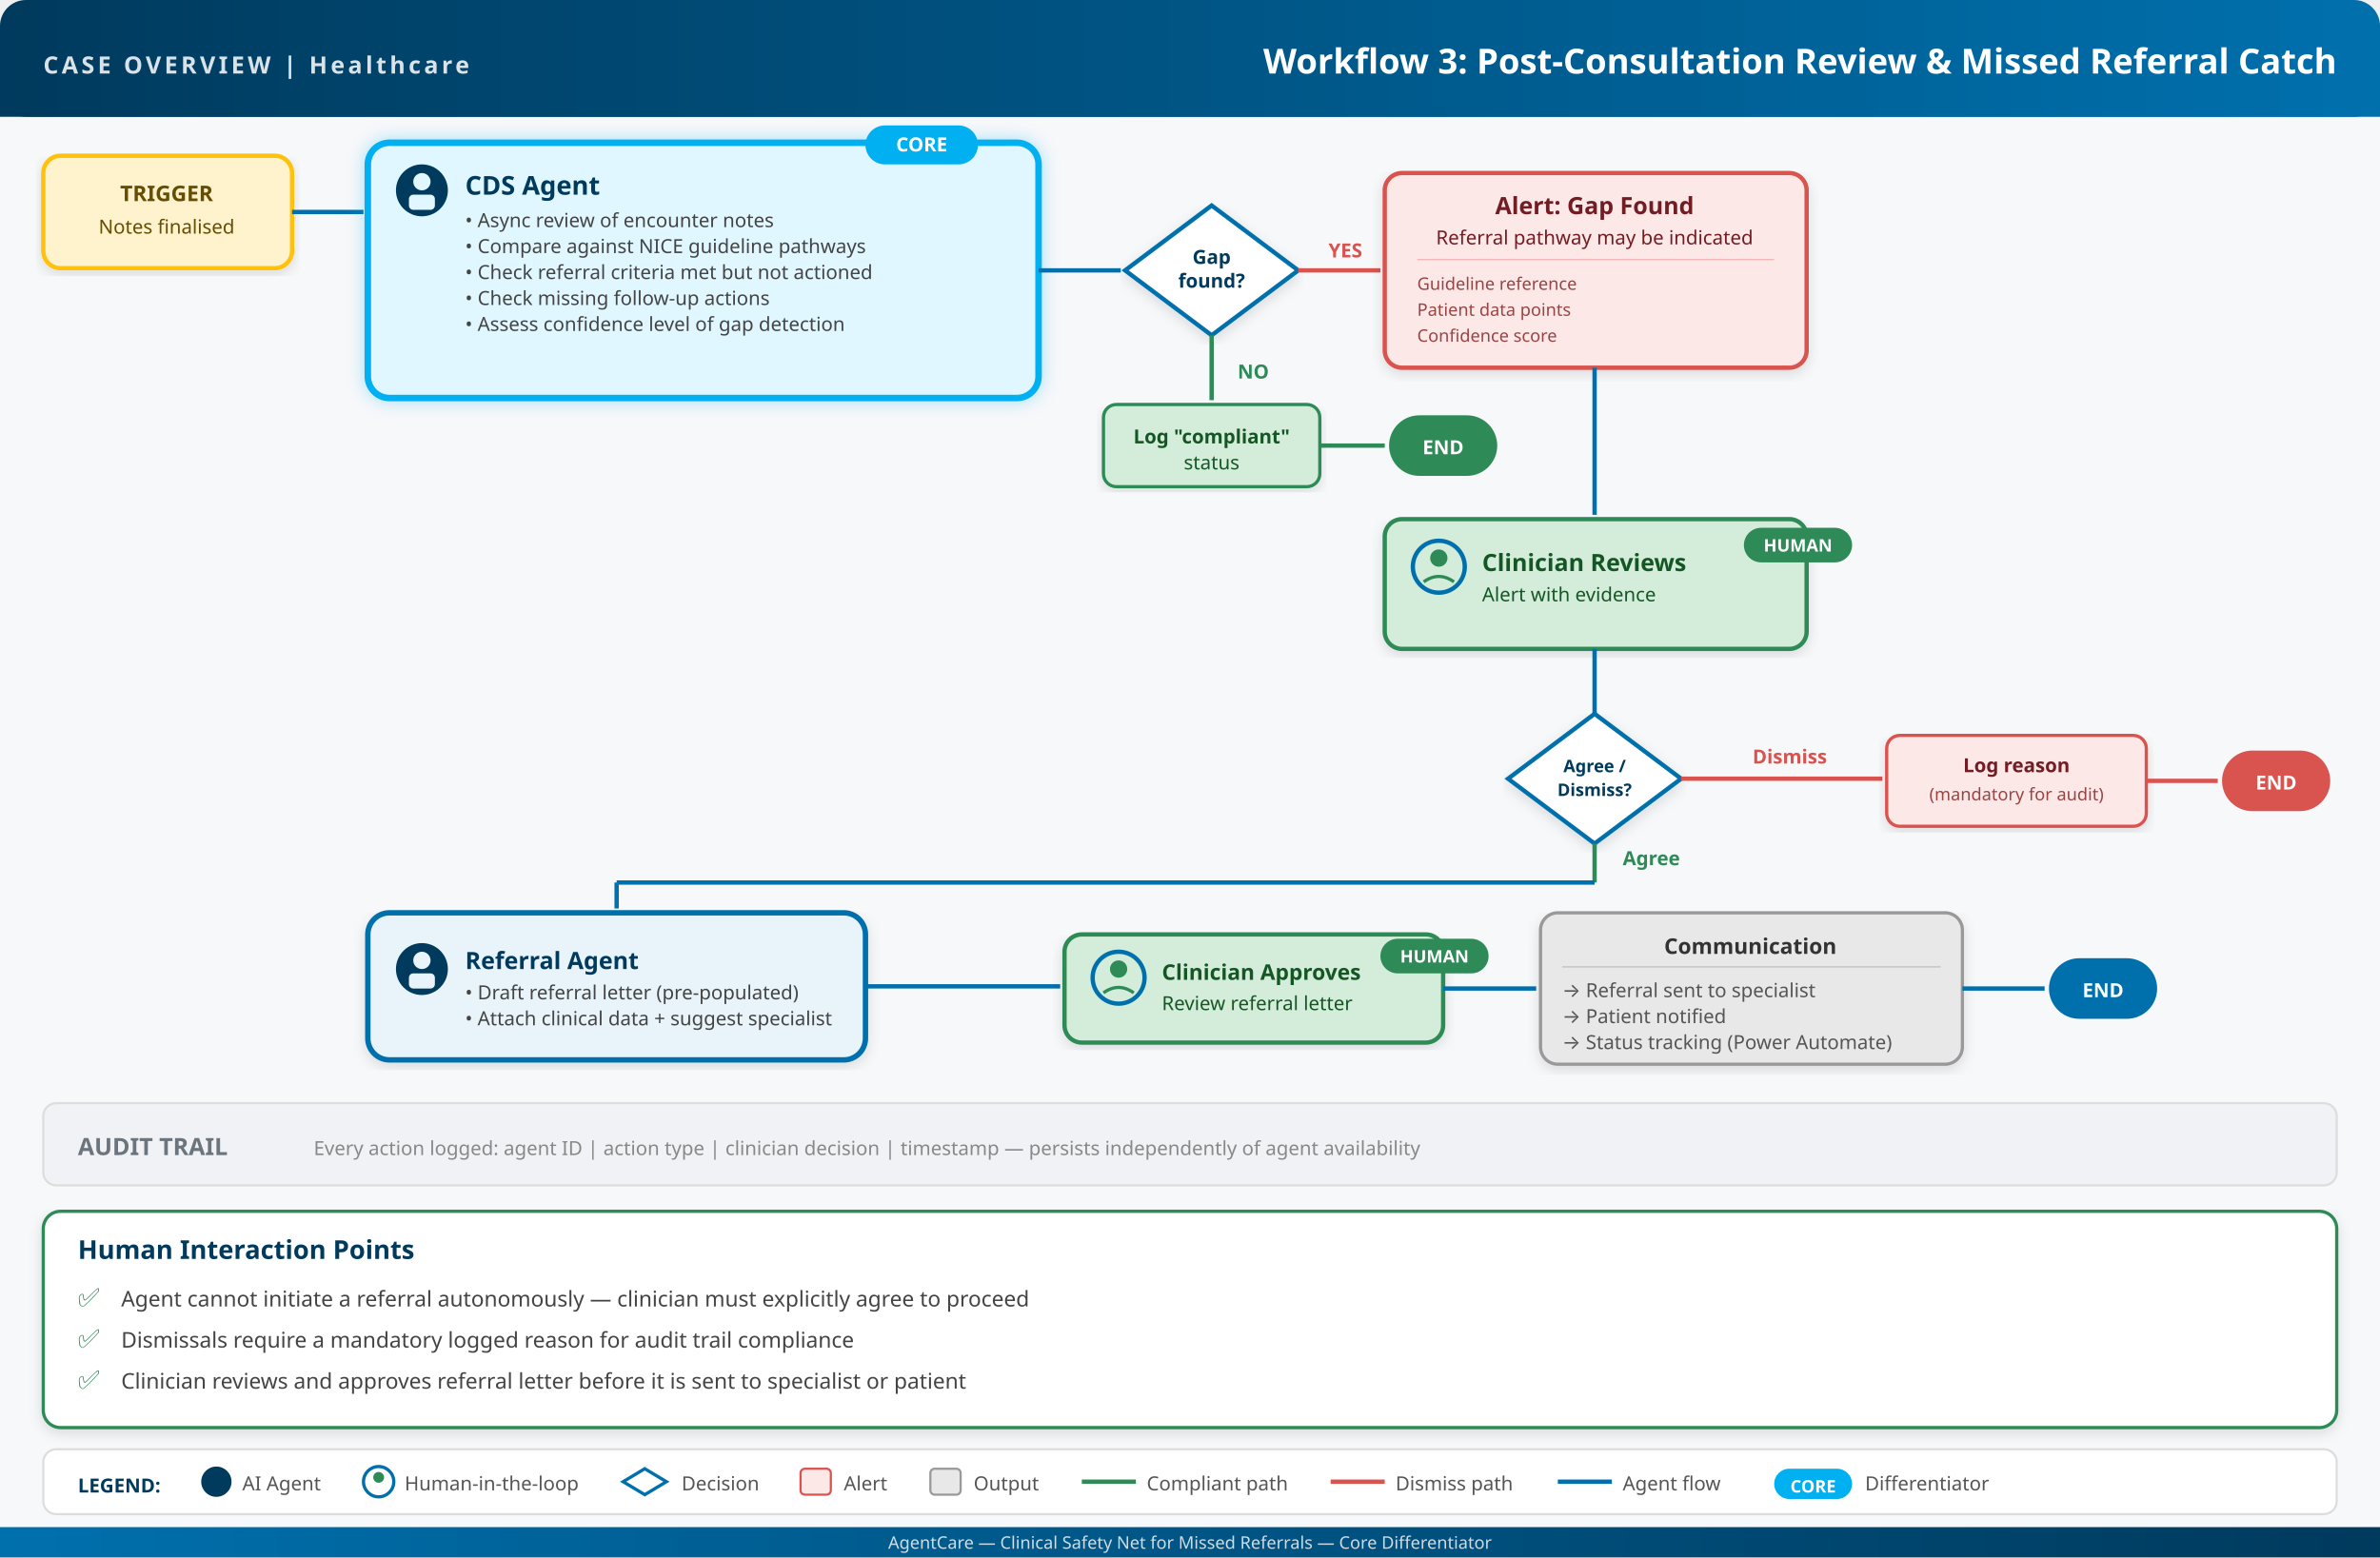
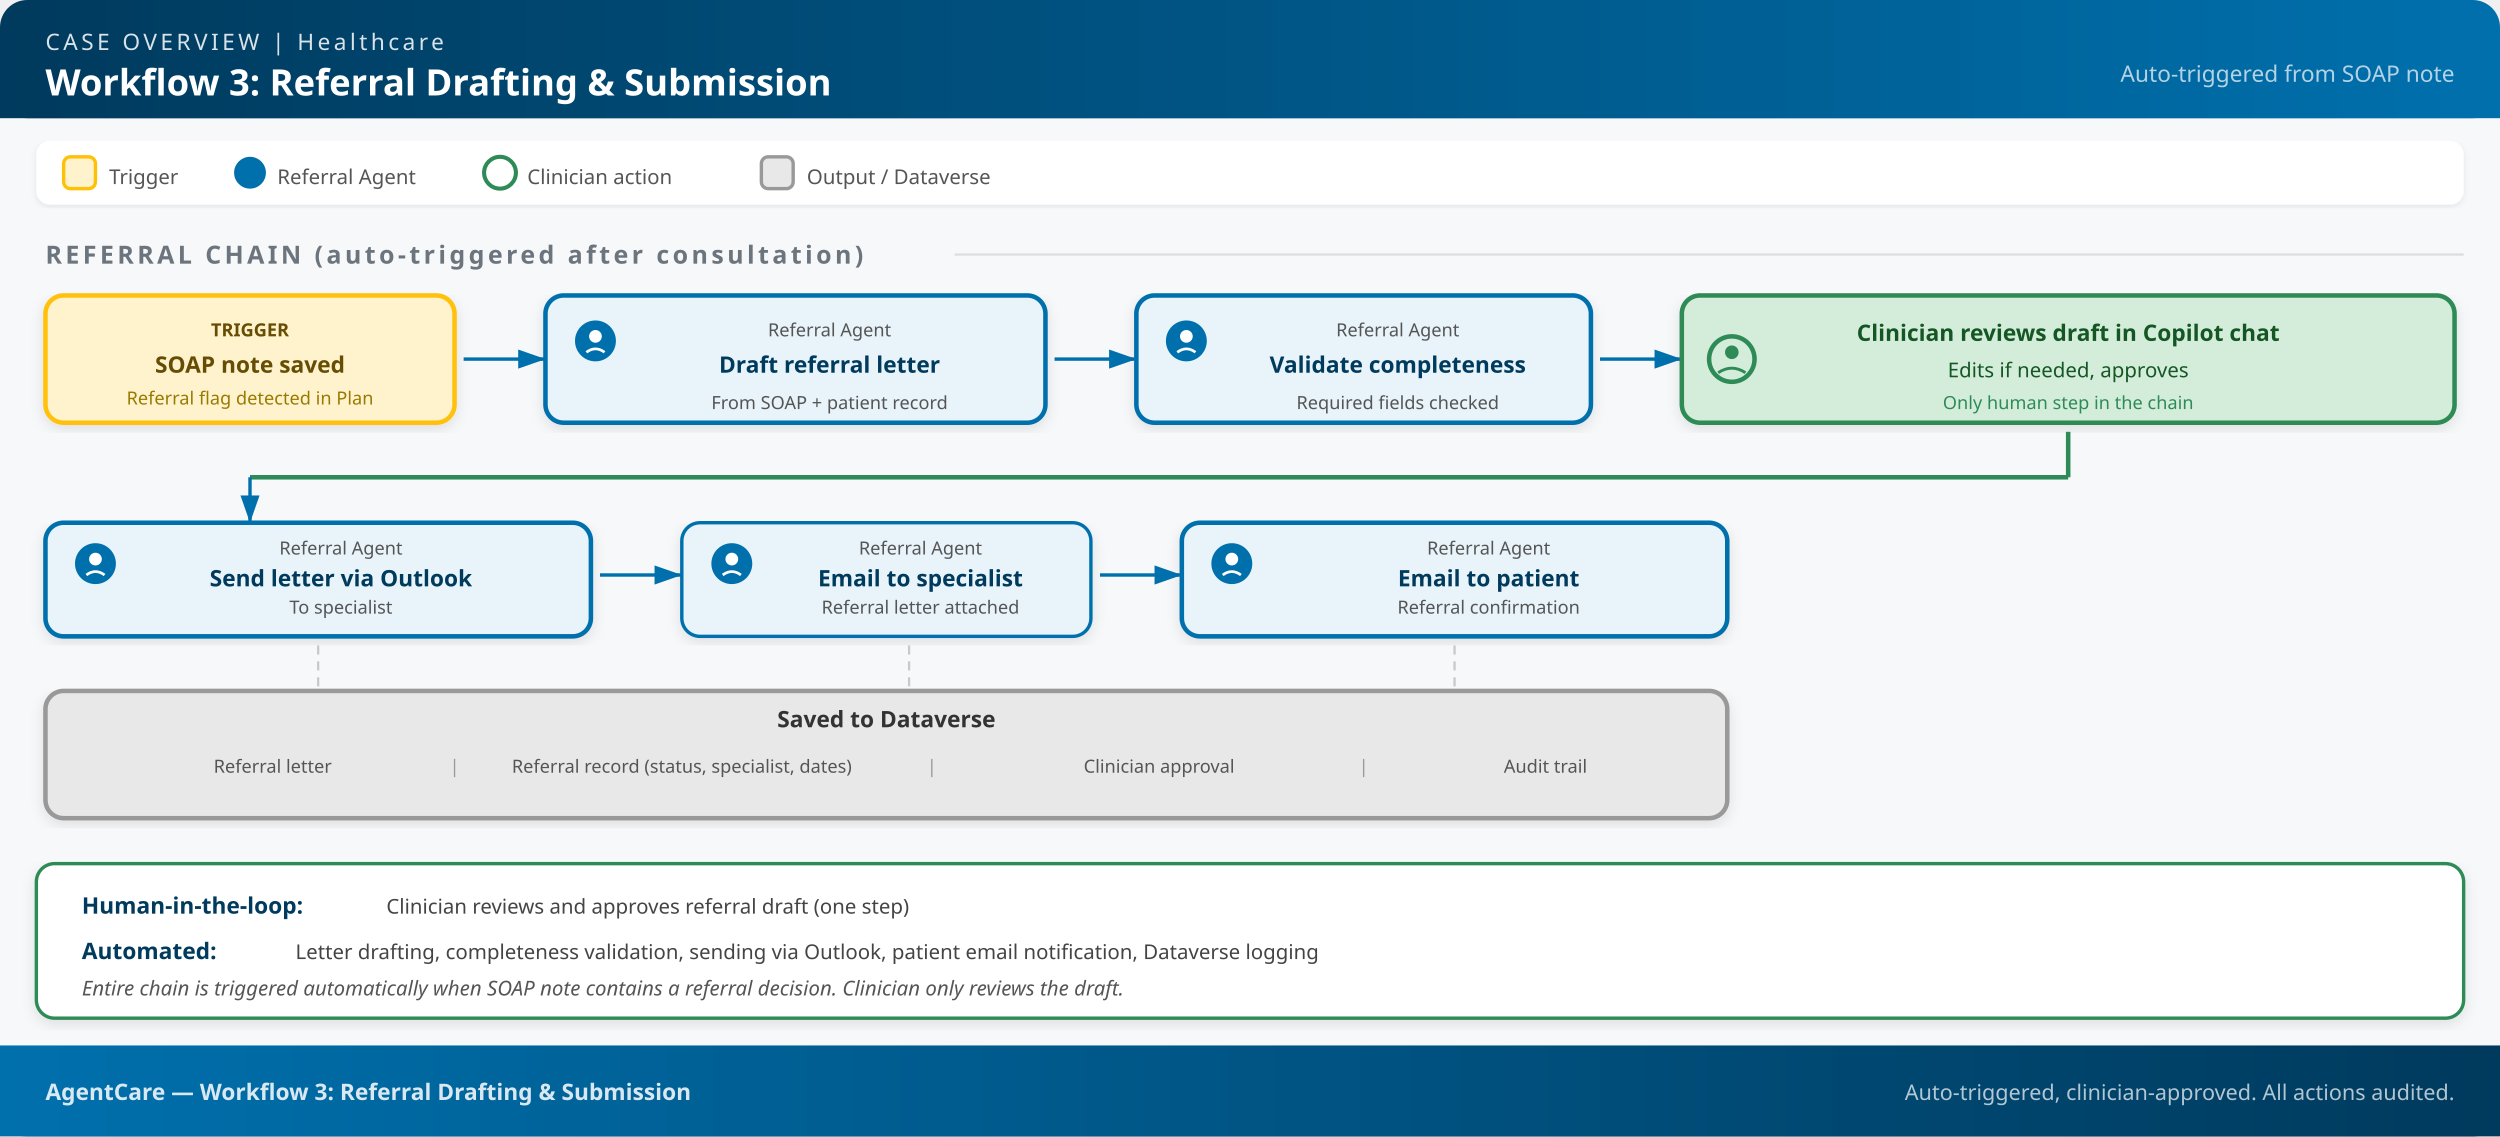
- <svg xmlns="http://www.w3.org/2000/svg" viewBox="0 0 1100 720" font-family="'Segoe UI', -apple-system, sans-serif">
+ <svg xmlns="http://www.w3.org/2000/svg" viewBox="0 0 1100 500" font-family="'Segoe UI', -apple-system, sans-serif">
  <defs>
-     <filter id="shadow" x="-3%" y="-3%" width="106%" height="110%">
-       <feDropShadow dx="0" dy="2" stdDeviation="3" flood-opacity="0.12" />
+     <filter id="shadow" x="-4%" y="-4%" width="108%" height="112%">
+       <feDropShadow dx="0" dy="2" stdDeviation="3" flood-opacity="0.10" />
    </filter>
-     <filter id="glowBlue" x="-10%" y="-10%" width="120%" height="120%">
-       <feDropShadow dx="0" dy="0" stdDeviation="4" flood-color="#00B0F0" flood-opacity="0.35" />
+     <filter id="shadowSm" x="-2%" y="-2%" width="104%" height="108%">
+       <feDropShadow dx="0" dy="1" stdDeviation="1.5" flood-opacity="0.08" />
    </filter>
-     <marker id="arrow" viewBox="0 0 10 7" refX="10" refY="3.5" markerWidth="10" markerHeight="7" orient="auto-start-auto">
+     <marker id="arr" viewBox="0 0 10 7" refX="10" refY="3.5" markerWidth="8" markerHeight="6" orient="auto">
      <polygon points="0 0, 10 3.5, 0 7" fill="#0070AD" />
    </marker>
-     <marker id="arrowGreen" viewBox="0 0 10 7" refX="10" refY="3.5" markerWidth="10" markerHeight="7" orient="auto-start-auto">
+     <marker id="arrG" viewBox="0 0 10 7" refX="10" refY="3.5" markerWidth="8" markerHeight="6" orient="auto">
      <polygon points="0 0, 10 3.5, 0 7" fill="#2E8B57" />
-     </marker>
-     <marker id="arrowRed" viewBox="0 0 10 7" refX="10" refY="3.5" markerWidth="10" markerHeight="7" orient="auto-start-auto">
-       <polygon points="0 0, 10 3.5, 0 7" fill="#D9534F" />
    </marker>
    <linearGradient id="headerGrad" x1="0" y1="0" x2="1" y2="0">
      <stop offset="0%" stop-color="#003A5D" />
      <stop offset="100%" stop-color="#0070AD" />
    </linearGradient>
    <linearGradient id="footerGrad" x1="0" y1="0" x2="1" y2="0">
      <stop offset="0%" stop-color="#0070AD" />
      <stop offset="100%" stop-color="#003A5D" />
    </linearGradient>
  </defs>
-   <rect width="1100" height="720" rx="12" fill="#F7F8FA" />
-   <rect width="1100" height="54" rx="12" fill="url(#headerGrad)" />
-   <rect y="42" width="1100" height="12" fill="url(#headerGrad)" />
-   <text x="20" y="34" fill="white" font-size="11" font-weight="600" letter-spacing="1.5" opacity="0.85">CASE OVERVIEW | Healthcare</text>
-   <text x="1080" y="34" text-anchor="end" fill="white" font-size="16" font-weight="700">Workflow 3: Post-Consultation Review &amp; Missed Referral Catch</text>
-   <rect x="20" y="72" width="115" height="52" rx="8" fill="#fff3cd" stroke="#ffc107" stroke-width="2" filter="url(#shadow)" />
-   <text x="77" y="93" text-anchor="middle" font-size="10" font-weight="700" fill="#664d03">TRIGGER</text>
-   <text x="77" y="108" text-anchor="middle" font-size="9" fill="#664d03">Notes finalised</text>
-   <line x1="135" y1="98" x2="168" y2="98" stroke="#0070AD" stroke-width="2" />
-   <rect x="170" y="66" width="310" height="118" rx="10" fill="#e0f7ff" stroke="#00B0F0" stroke-width="3" filter="url(#glowBlue)" />
-   <rect x="400" y="58" width="52" height="18" rx="9" fill="#00B0F0" />
-   <text x="426" y="70" text-anchor="middle" font-size="9" font-weight="700" fill="white">CORE</text>
-   <circle cx="195" cy="88" r="12" fill="#003A5D" />
-   <circle cx="195" cy="84" r="4" fill="#e0f7ff" />
-   <rect x="189" y="90" width="12" height="7" rx="2" fill="#e0f7ff" />
-   <text x="215" y="90" font-size="12" font-weight="700" fill="#003A5D">CDS Agent</text>
-   <text x="215" y="105" font-size="9" fill="#444">• Async review of encounter notes</text>
-   <text x="215" y="117" font-size="9" fill="#444">• Compare against NICE guideline pathways</text>
-   <text x="215" y="129" font-size="9" fill="#444">• Check referral criteria met but not actioned</text>
-   <text x="215" y="141" font-size="9" fill="#444">• Check missing follow-up actions</text>
-   <text x="215" y="153" font-size="9" fill="#444">• Assess confidence level of gap detection</text>
-   <line x1="480" y1="125" x2="518" y2="125" stroke="#0070AD" stroke-width="2" />
-   <polygon points="560,95 600,125 560,155 520,125" fill="white" stroke="#0070AD" stroke-width="2" filter="url(#shadow)" />
-   <text x="560" y="122" text-anchor="middle" font-size="9" font-weight="700" fill="#003A5D">Gap</text>
-   <text x="560" y="133" text-anchor="middle" font-size="9" font-weight="700" fill="#003A5D">found?</text>
-   <line x1="560" y1="155" x2="560" y2="185" stroke="#2E8B57" stroke-width="2" />
-   <text x="572" y="175" font-size="9" font-weight="600" fill="#2E8B57">NO</text>
-   <rect x="510" y="187" width="100" height="38" rx="6" fill="#d4edda" stroke="#2E8B57" stroke-width="1.5" filter="url(#shadow)" />
-   <text x="560" y="205" text-anchor="middle" font-size="9" font-weight="600" fill="#155724">Log "compliant"</text>
-   <text x="560" y="217" text-anchor="middle" font-size="9" fill="#155724">status</text>
-   <line x1="610" y1="206" x2="640" y2="206" stroke="#2E8B57" stroke-width="2" />
-   <rect x="642" y="192" width="50" height="28" rx="14" fill="#2E8B57" />
-   <text x="667" y="210" text-anchor="middle" font-size="9" font-weight="700" fill="white">END</text>
-   <line x1="600" y1="125" x2="638" y2="125" stroke="#D9534F" stroke-width="2" />
-   <text x="614" y="119" font-size="9" font-weight="600" fill="#D9534F">YES</text>
-   <rect x="640" y="80" width="195" height="90" rx="8" fill="#fde8e8" stroke="#D9534F" stroke-width="2" filter="url(#shadow)" />
-   <text x="737" y="99" text-anchor="middle" font-size="11" font-weight="700" fill="#721c24">Alert: Gap Found</text>
-   <text x="737" y="113" text-anchor="middle" font-size="9" fill="#721c24">Referral pathway may be indicated</text>
-   <line x1="655" y1="120" x2="820" y2="120" stroke="#D9534F" stroke-width="0.5" opacity="0.4" />
-   <text x="655" y="134" font-size="8" fill="#994444">Guideline reference</text>
-   <text x="655" y="146" font-size="8" fill="#994444">Patient data points</text>
-   <text x="655" y="158" font-size="8" fill="#994444">Confidence score</text>
-   <line x1="737" y1="170" x2="737" y2="238" stroke="#0070AD" stroke-width="2" />
-   <rect x="640" y="240" width="195" height="60" rx="8" fill="#d4edda" stroke="#2E8B57" stroke-width="2" filter="url(#shadow)" />
-   <circle cx="665" cy="262" r="12" fill="none" stroke="#0070AD" stroke-width="2" />
-   <circle cx="665" cy="258" r="4" fill="#2E8B57" />
-   <path d="M658,269 Q665,264 672,269" fill="none" stroke="#2E8B57" stroke-width="1.5" />
-   <text x="685" y="264" font-size="11" font-weight="600" fill="#155724">Clinician Reviews</text>
-   <text x="685" y="278" font-size="9" fill="#155724">Alert with evidence</text>
-   <rect x="806" y="244" width="50" height="16" rx="8" fill="#2E8B57" />
-   <text x="831" y="255" text-anchor="middle" font-size="8" font-weight="700" fill="white">HUMAN</text>
-   <line x1="737" y1="300" x2="737" y2="330" stroke="#0070AD" stroke-width="2" />
-   <polygon points="737,330 777,360 737,390 697,360" fill="white" stroke="#0070AD" stroke-width="2" filter="url(#shadow)" />
-   <text x="737" y="357" text-anchor="middle" font-size="8" font-weight="700" fill="#003A5D">Agree /</text>
-   <text x="737" y="368" text-anchor="middle" font-size="8" font-weight="700" fill="#003A5D">Dismiss?</text>
-   <line x1="777" y1="360" x2="870" y2="360" stroke="#D9534F" stroke-width="2" />
-   <text x="810" y="353" font-size="9" font-weight="600" fill="#D9534F">Dismiss</text>
-   <rect x="872" y="340" width="120" height="42" rx="6" fill="#fde8e8" stroke="#D9534F" stroke-width="1.5" filter="url(#shadow)" />
-   <text x="932" y="357" text-anchor="middle" font-size="9" font-weight="600" fill="#721c24">Log reason</text>
-   <text x="932" y="370" text-anchor="middle" font-size="8" fill="#994444">(mandatory for audit)</text>
-   <line x1="992" y1="361" x2="1025" y2="361" stroke="#D9534F" stroke-width="2" />
-   <rect x="1027" y="347" width="50" height="28" rx="14" fill="#D9534F" />
-   <text x="1052" y="365" text-anchor="middle" font-size="9" font-weight="700" fill="white">END</text>
-   <text x="750" y="400" font-size="9" font-weight="600" fill="#2E8B57">Agree</text>
-   <rect x="170" y="422" width="230" height="68" rx="10" fill="#E8F4FA" stroke="#0070AD" stroke-width="2.5" filter="url(#shadow)" />
-   <circle cx="195" cy="448" r="12" fill="#003A5D" />
-   <circle cx="195" cy="444" r="4" fill="#E8F4FA" />
-   <rect x="189" y="450" width="12" height="7" rx="2" fill="#E8F4FA" />
-   <text x="215" y="448" font-size="11" font-weight="700" fill="#003A5D">Referral Agent</text>
-   <text x="215" y="462" font-size="9" fill="#444">• Draft referral letter (pre-populated)</text>
-   <text x="215" y="474" font-size="9" fill="#444">• Attach clinical data + suggest specialist</text>
-   <line x1="737" y1="390" x2="737" y2="408" stroke="#2E8B57" stroke-width="2" />
-   <line x1="737" y1="408" x2="285" y2="408" stroke="#0070AD" stroke-width="2" />
-   <line x1="285" y1="408" x2="285" y2="420" stroke="#0070AD" stroke-width="2" />
-   <line x1="400" y1="456" x2="490" y2="456" stroke="#0070AD" stroke-width="2" />
-   <rect x="492" y="432" width="175" height="50" rx="8" fill="#d4edda" stroke="#2E8B57" stroke-width="2" filter="url(#shadow)" />
-   <circle cx="517" cy="452" r="12" fill="none" stroke="#0070AD" stroke-width="2" />
-   <circle cx="517" cy="448" r="4" fill="#2E8B57" />
-   <path d="M510,459 Q517,454 524,459" fill="none" stroke="#2E8B57" stroke-width="1.5" />
-   <text x="537" y="453" font-size="10" font-weight="600" fill="#155724">Clinician Approves</text>
-   <text x="537" y="467" font-size="9" fill="#155724">Review referral letter</text>
-   <rect x="638" y="434" width="50" height="16" rx="8" fill="#2E8B57" />
-   <text x="663" y="445" text-anchor="middle" font-size="8" font-weight="700" fill="white">HUMAN</text>
-   <line x1="667" y1="457" x2="710" y2="457" stroke="#0070AD" stroke-width="2" />
-   <rect x="712" y="422" width="195" height="70" rx="8" fill="#e8e8e8" stroke="#999" stroke-width="1.5" filter="url(#shadow)" />
-   <text x="809" y="441" text-anchor="middle" font-size="10" font-weight="700" fill="#333">Communication</text>
-   <line x1="722" y1="447" x2="897" y2="447" stroke="#bbb" stroke-width="0.5" />
-   <text x="722" y="461" font-size="9" fill="#555">→ Referral sent to specialist</text>
-   <text x="722" y="473" font-size="9" fill="#555">→ Patient notified</text>
-   <text x="722" y="485" font-size="9" fill="#555">→ Status tracking (Power Automate)</text>
-   <line x1="907" y1="457" x2="945" y2="457" stroke="#0070AD" stroke-width="2" />
-   <rect x="947" y="443" width="50" height="28" rx="14" fill="#0070AD" />
-   <text x="972" y="461" text-anchor="middle" font-size="9" font-weight="700" fill="white">END</text>
-   <rect x="20" y="510" width="1060" height="38" rx="6" fill="#f0f2f5" stroke="#ddd" stroke-width="1" />
-   <text x="36" y="534" font-size="11" fill="#6C757D" font-weight="700">AUDIT TRAIL</text>
-   <text x="145" y="534" font-size="9" fill="#888">Every action logged: agent ID | action type | clinician decision | timestamp — persists independently of agent availability</text>
-   <rect x="20" y="560" width="1060" height="100" rx="8" fill="white" stroke="#2E8B57" stroke-width="1.5" filter="url(#shadow)" />
-   <text x="36" y="582" font-size="12" font-weight="700" fill="#003A5D">Human Interaction Points</text>
-   <text x="36" y="604" font-size="12" fill="#2E8B57">✅</text>
-   <text x="56" y="604" font-size="10" fill="#444">Agent cannot initiate a referral autonomously — clinician must explicitly agree to proceed</text>
-   <text x="36" y="623" font-size="12" fill="#2E8B57">✅</text>
-   <text x="56" y="623" font-size="10" fill="#444">Dismissals require a mandatory logged reason for audit trail compliance</text>
-   <text x="36" y="642" font-size="12" fill="#2E8B57">✅</text>
-   <text x="56" y="642" font-size="10" fill="#444">Clinician reviews and approves referral letter before it is sent to specialist or patient</text>
-   <rect x="20" y="670" width="1060" height="30" rx="6" fill="white" stroke="#ddd" stroke-width="1" />
-   <text x="36" y="690" font-size="9" font-weight="700" fill="#003A5D">LEGEND:</text>
-   <circle cx="100" cy="685" r="7" fill="#003A5D" />
-   <text x="112" y="689" font-size="9" fill="#555">AI Agent</text>
-   <circle cx="175" cy="685" r="7" fill="none" stroke="#0070AD" stroke-width="1.5" />
-   <circle cx="175" cy="683" r="2.5" fill="#2E8B57" />
-   <text x="187" y="689" font-size="9" fill="#555">Human-in-the-loop</text>
-   <polygon points="298,679 308,685 298,691 288,685" fill="white" stroke="#0070AD" stroke-width="1.5" />
-   <text x="315" y="689" font-size="9" fill="#555">Decision</text>
-   <rect x="370" y="679" width="14" height="12" rx="2" fill="#fde8e8" stroke="#D9534F" stroke-width="1" />
-   <text x="390" y="689" font-size="9" fill="#555">Alert</text>
-   <rect x="430" y="679" width="14" height="12" rx="2" fill="#e8e8e8" stroke="#999" stroke-width="1" />
-   <text x="450" y="689" font-size="9" fill="#555">Output</text>
-   <line x1="500" y1="685" x2="525" y2="685" stroke="#2E8B57" stroke-width="2" />
-   <text x="530" y="689" font-size="9" fill="#555">Compliant path</text>
-   <line x1="615" y1="685" x2="640" y2="685" stroke="#D9534F" stroke-width="2" />
-   <text x="645" y="689" font-size="9" fill="#555">Dismiss path</text>
-   <line x1="720" y1="685" x2="745" y2="685" stroke="#0070AD" stroke-width="2" />
-   <text x="750" y="689" font-size="9" fill="#555">Agent flow</text>
-   <rect x="820" y="679" width="36" height="14" rx="7" fill="#00B0F0" />
-   <text x="838" y="690" text-anchor="middle" font-size="8" font-weight="700" fill="white">CORE</text>
-   <text x="862" y="689" font-size="9" fill="#555">Differentiator</text>
-   <rect y="706" width="1100" height="14" rx="0" fill="url(#footerGrad)" />
-   <text x="550" y="716" text-anchor="middle" fill="white" font-size="8" opacity="0.8">AgentCare — Clinical Safety Net for Missed Referrals — Core Differentiator</text>
+   <rect width="1100" height="500" rx="12" fill="#F7F8FA" />
+   <rect width="1100" height="52" rx="12" fill="url(#headerGrad)" />
+   <rect y="40" width="1100" height="12" fill="url(#headerGrad)" />
+   <text x="20" y="22" fill="white" font-size="10" font-weight="400" letter-spacing="1.5" opacity="0.85">CASE OVERVIEW | Healthcare</text>
+   <text x="20" y="42" fill="white" font-size="16" font-weight="700">Workflow 3: Referral Drafting &amp; Submission</text>
+   <text x="1080" y="36" text-anchor="end" fill="white" font-size="10" opacity="0.7">Auto-triggered from SOAP note</text>
+   <rect x="16" y="62" width="1068" height="28" rx="6" fill="white" filter="url(#shadowSm)" />
+   <rect x="28" y="69" width="14" height="14" rx="3" fill="#fff3cd" stroke="#ffc107" stroke-width="1.5" />
+   <text x="48" y="81" font-size="9" fill="#555">Trigger</text>
+   <circle cx="110" cy="76" r="7" fill="#0070AD" />
+   <text x="122" y="81" font-size="9" fill="#555">Referral Agent</text>
+   <circle cx="220" cy="76" r="7" fill="none" stroke="#2E8B57" stroke-width="1.8" />
+   <text x="232" y="81" font-size="9" fill="#555">Clinician action</text>
+   <rect x="335" y="69" width="14" height="14" rx="3" fill="#e8e8e8" stroke="#999" stroke-width="1.5" />
+   <text x="355" y="81" font-size="9" fill="#555">Output / Dataverse</text>
+   <text x="20" y="116" font-size="11" fill="#6C757D" font-weight="700" letter-spacing="1.5">REFERRAL CHAIN (auto-triggered after consultation)</text>
+   <line x1="420" y1="112" x2="1084" y2="112" stroke="#ddd" stroke-width="1" />
+   <rect x="20" y="130" width="180" height="56" rx="8" fill="#fff3cd" stroke="#ffc107" stroke-width="2" filter="url(#shadow)" />
+   <text x="110" y="148" text-anchor="middle" font-size="8" font-weight="700" fill="#664d03">TRIGGER</text>
+   <text x="110" y="164" text-anchor="middle" font-size="10" font-weight="600" fill="#664d03">SOAP note saved</text>
+   <text x="110" y="178" text-anchor="middle" font-size="8" fill="#997a00">Referral flag detected in Plan</text>
+   <line x1="204" y1="158" x2="240" y2="158" stroke="#0070AD" stroke-width="1.5" marker-end="url(#arr)" />
+   <rect x="240" y="130" width="220" height="56" rx="8" fill="#E8F4FA" stroke="#0070AD" stroke-width="2" filter="url(#shadow)" />
+   <circle cx="262" cy="150" r="9" fill="#0070AD" />
+   <circle cx="262" cy="148" r="2.8" fill="white" />
+   <path d="M258,155 Q262,152 266,155" fill="none" stroke="white" stroke-width="1.2" />
+   <text x="365" y="148" text-anchor="middle" font-size="8" font-weight="500" fill="#555">Referral Agent</text>
+   <text x="365" y="164" text-anchor="middle" font-size="10" font-weight="700" fill="#003A5D">Draft referral letter</text>
+   <text x="365" y="180" text-anchor="middle" font-size="8" fill="#555">From SOAP + patient record</text>
+   <line x1="464" y1="158" x2="500" y2="158" stroke="#0070AD" stroke-width="1.5" marker-end="url(#arr)" />
+   <rect x="500" y="130" width="200" height="56" rx="8" fill="#E8F4FA" stroke="#0070AD" stroke-width="2" filter="url(#shadow)" />
+   <circle cx="522" cy="150" r="9" fill="#0070AD" />
+   <circle cx="522" cy="148" r="2.8" fill="white" />
+   <path d="M518,155 Q522,152 526,155" fill="none" stroke="white" stroke-width="1.2" />
+   <text x="615" y="148" text-anchor="middle" font-size="8" font-weight="500" fill="#555">Referral Agent</text>
+   <text x="615" y="164" text-anchor="middle" font-size="10" font-weight="700" fill="#003A5D">Validate completeness</text>
+   <text x="615" y="180" text-anchor="middle" font-size="8" fill="#555">Required fields checked</text>
+   <line x1="704" y1="158" x2="740" y2="158" stroke="#0070AD" stroke-width="1.5" marker-end="url(#arr)" />
+   <rect x="740" y="130" width="340" height="56" rx="8" fill="#d4edda" stroke="#2E8B57" stroke-width="2" filter="url(#shadow)" />
+   <circle cx="762" cy="158" r="10" fill="none" stroke="#2E8B57" stroke-width="2" />
+   <circle cx="762" cy="155" r="3" fill="#2E8B57" />
+   <path d="M756,164 Q762,160 768,164" fill="none" stroke="#2E8B57" stroke-width="1.3" />
+   <text x="910" y="150" text-anchor="middle" font-size="10" font-weight="700" fill="#155724">Clinician reviews draft in Copilot chat</text>
+   <text x="910" y="166" text-anchor="middle" font-size="9" fill="#155724">Edits if needed, approves</text>
+   <text x="910" y="180" text-anchor="middle" font-size="8" fill="#2E8B57">Only human step in the chain</text>
+   <line x1="910" y1="190" x2="910" y2="210" stroke="#2E8B57" stroke-width="2" />
+   <line x1="910" y1="210" x2="110" y2="210" stroke="#2E8B57" stroke-width="2" />
+   <line x1="110" y1="210" x2="110" y2="230" stroke="#0070AD" stroke-width="1.5" marker-end="url(#arr)" />
+   <rect x="20" y="230" width="240" height="50" rx="8" fill="#E8F4FA" stroke="#0070AD" stroke-width="2" filter="url(#shadow)" />
+   <circle cx="42" cy="248" r="9" fill="#0070AD" />
+   <circle cx="42" cy="246" r="2.8" fill="white" />
+   <path d="M38,253 Q42,250 46,253" fill="none" stroke="white" stroke-width="1.2" />
+   <text x="150" y="244" text-anchor="middle" font-size="8" font-weight="500" fill="#555">Referral Agent</text>
+   <text x="150" y="258" text-anchor="middle" font-size="10" font-weight="700" fill="#003A5D">Send letter via Outlook</text>
+   <text x="150" y="270" text-anchor="middle" font-size="8" fill="#555">To specialist</text>
+   <line x1="264" y1="253" x2="300" y2="253" stroke="#0070AD" stroke-width="1.5" marker-end="url(#arr)" />
+   <rect x="300" y="230" width="180" height="50" rx="8" fill="#E8F4FA" stroke="#0070AD" stroke-width="1.5" filter="url(#shadow)" />
+   <circle cx="322" cy="248" r="9" fill="#0070AD" />
+   <circle cx="322" cy="246" r="2.8" fill="white" />
+   <path d="M318,253 Q322,250 326,253" fill="none" stroke="white" stroke-width="1.2" />
+   <text x="405" y="244" text-anchor="middle" font-size="8" font-weight="500" fill="#555">Referral Agent</text>
+   <text x="405" y="258" text-anchor="middle" font-size="10" font-weight="700" fill="#003A5D">Email to specialist</text>
+   <text x="405" y="270" text-anchor="middle" font-size="8" fill="#555">Referral letter attached</text>
+   <line x1="484" y1="253" x2="520" y2="253" stroke="#0070AD" stroke-width="1.5" marker-end="url(#arr)" />
+   <rect x="520" y="230" width="240" height="50" rx="8" fill="#E8F4FA" stroke="#0070AD" stroke-width="2" filter="url(#shadow)" />
+   <circle cx="542" cy="248" r="9" fill="#0070AD" />
+   <circle cx="542" cy="246" r="2.8" fill="white" />
+   <path d="M538,253 Q542,250 546,253" fill="none" stroke="white" stroke-width="1.2" />
+   <text x="655" y="244" text-anchor="middle" font-size="8" font-weight="500" fill="#555">Referral Agent</text>
+   <text x="655" y="258" text-anchor="middle" font-size="10" font-weight="700" fill="#003A5D">Email to patient</text>
+   <text x="655" y="270" text-anchor="middle" font-size="8" fill="#555">Referral confirmation</text>
+   <line x1="140" y1="284" x2="140" y2="304" stroke="#999" stroke-width="1" stroke-dasharray="4,3" opacity="0.5" />
+   <line x1="400" y1="284" x2="400" y2="304" stroke="#999" stroke-width="1" stroke-dasharray="4,3" opacity="0.5" />
+   <line x1="640" y1="284" x2="640" y2="304" stroke="#999" stroke-width="1" stroke-dasharray="4,3" opacity="0.5" />
+   <rect x="20" y="304" width="740" height="56" rx="8" fill="#e8e8e8" stroke="#999" stroke-width="2" filter="url(#shadow)" />
+   <text x="390" y="320" text-anchor="middle" font-size="10" font-weight="700" fill="#333">Saved to Dataverse</text>
+   <text x="120" y="340" text-anchor="middle" font-size="8" fill="#555">Referral letter</text>
+   <text x="300" y="340" text-anchor="middle" font-size="8" fill="#555">Referral record (status, specialist, dates)</text>
+   <text x="510" y="340" text-anchor="middle" font-size="8" fill="#555">Clinician approval</text>
+   <text x="680" y="340" text-anchor="middle" font-size="8" fill="#555">Audit trail</text>
+   <text x="200" y="340" text-anchor="middle" font-size="8" fill="#999">|</text>
+   <text x="410" y="340" text-anchor="middle" font-size="8" fill="#999">|</text>
+   <text x="600" y="340" text-anchor="middle" font-size="8" fill="#999">|</text>
+   <rect x="16" y="380" width="1068" height="68" rx="8" fill="white" stroke="#2E8B57" stroke-width="1.5" filter="url(#shadow)" />
+   <text x="36" y="402" font-size="10" font-weight="700" fill="#003A5D">Human-in-the-loop:</text>
+   <text x="170" y="402" font-size="9" fill="#444">Clinician reviews and approves referral draft (one step)</text>
+   <text x="36" y="422" font-size="10" font-weight="700" fill="#003A5D">Automated:</text>
+   <text x="130" y="422" font-size="9" fill="#444">Letter drafting, completeness validation, sending via Outlook, patient email notification, Dataverse logging</text>
+   <text x="36" y="438" font-size="9" fill="#555" font-style="italic">Entire chain is triggered automatically when SOAP note contains a referral decision. Clinician only reviews the draft.</text>
+   <rect x="0" y="460" width="1100" height="40" fill="url(#footerGrad)" />
+   <rect x="0" y="488" width="1100" height="12" rx="12" fill="url(#footerGrad)" />
+   <text x="20" y="484" fill="white" font-size="10" opacity="0.85" font-weight="600">AgentCare — Workflow 3: Referral Drafting &amp; Submission</text>
+   <text x="1080" y="484" text-anchor="end" fill="white" font-size="9.5" opacity="0.7">Auto-triggered, clinician-approved. All actions audited.</text>
</svg>
